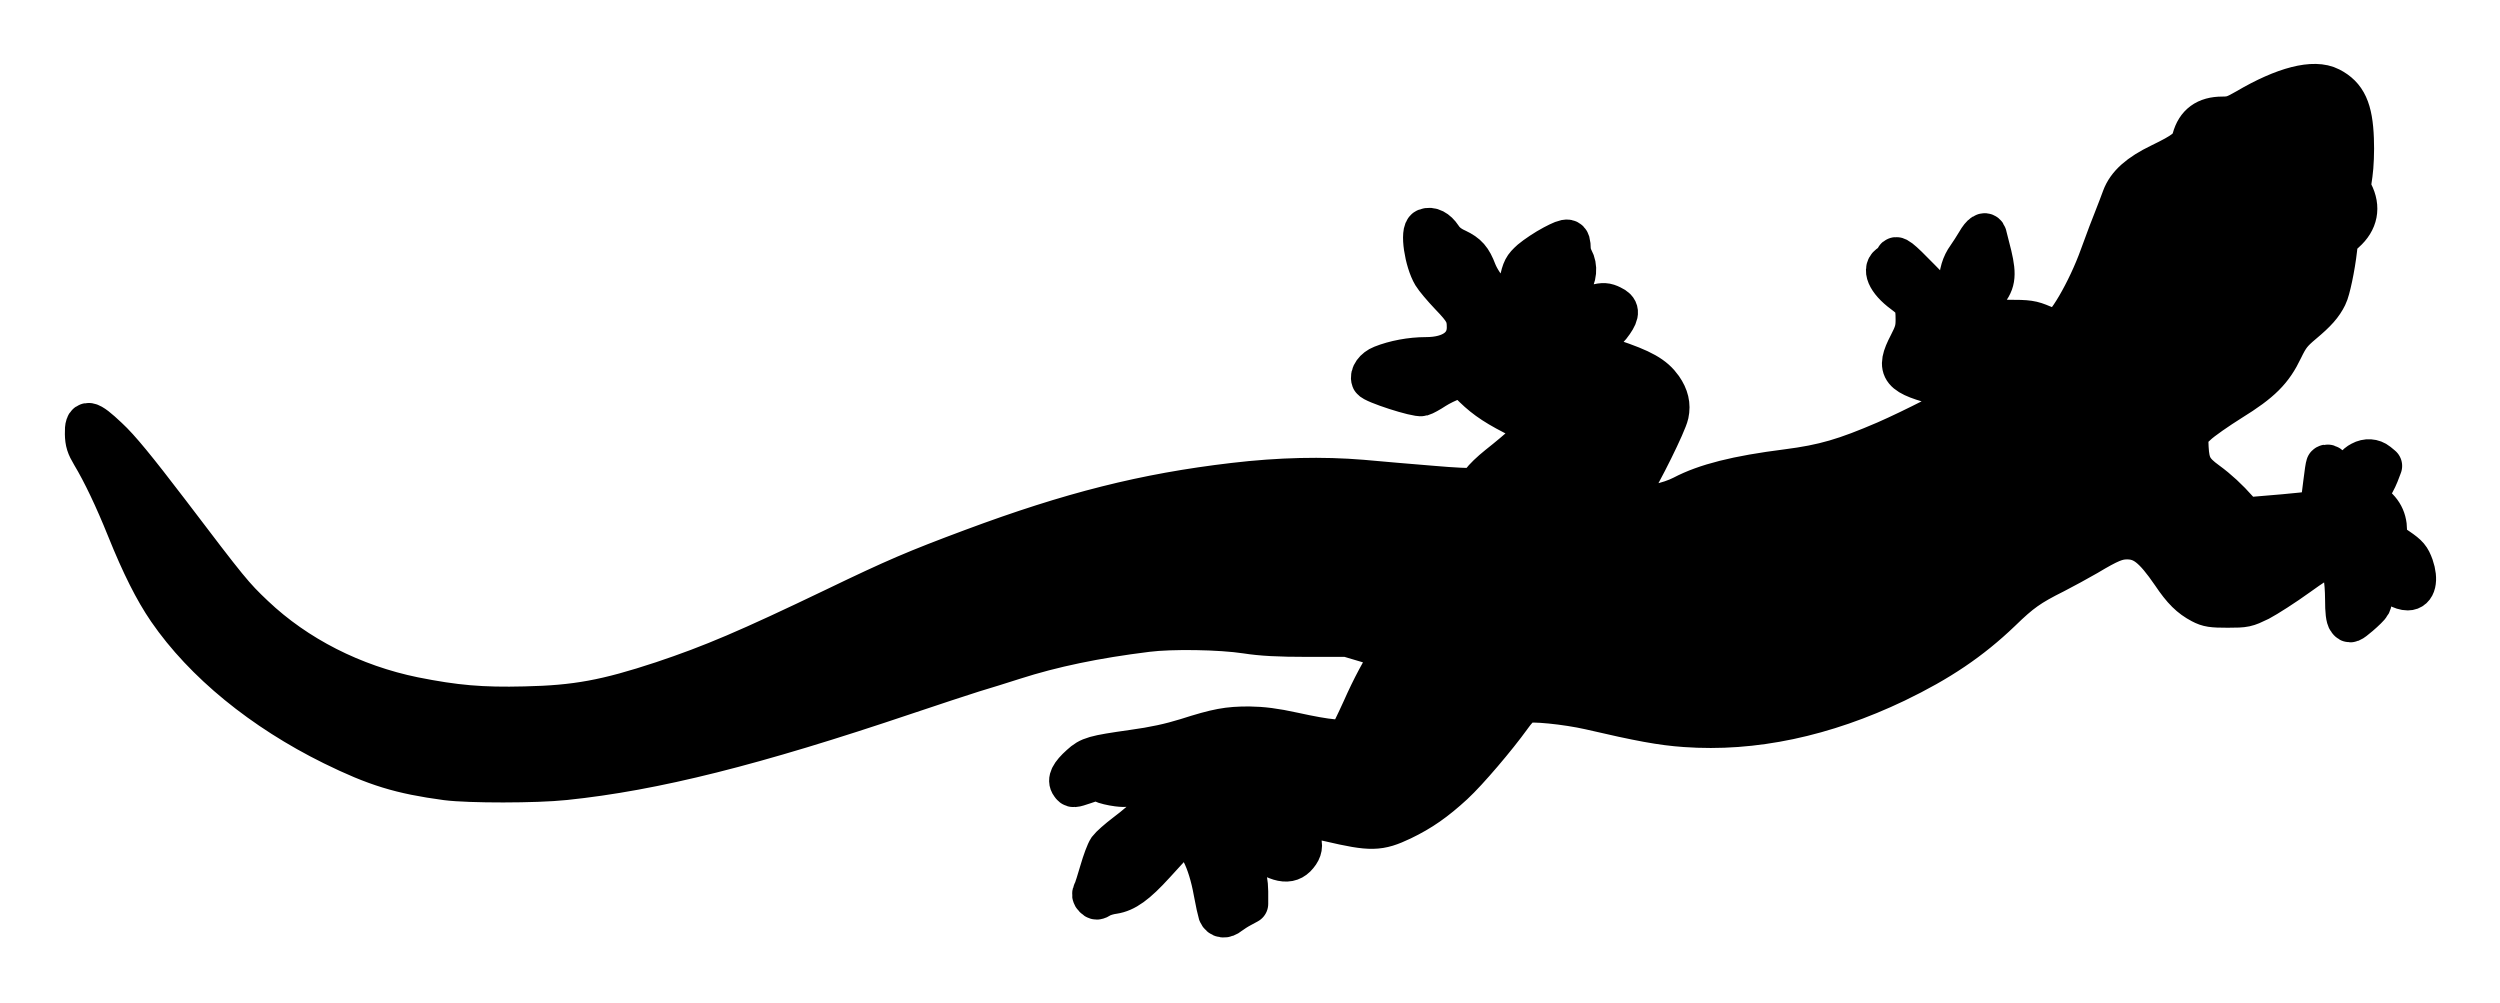
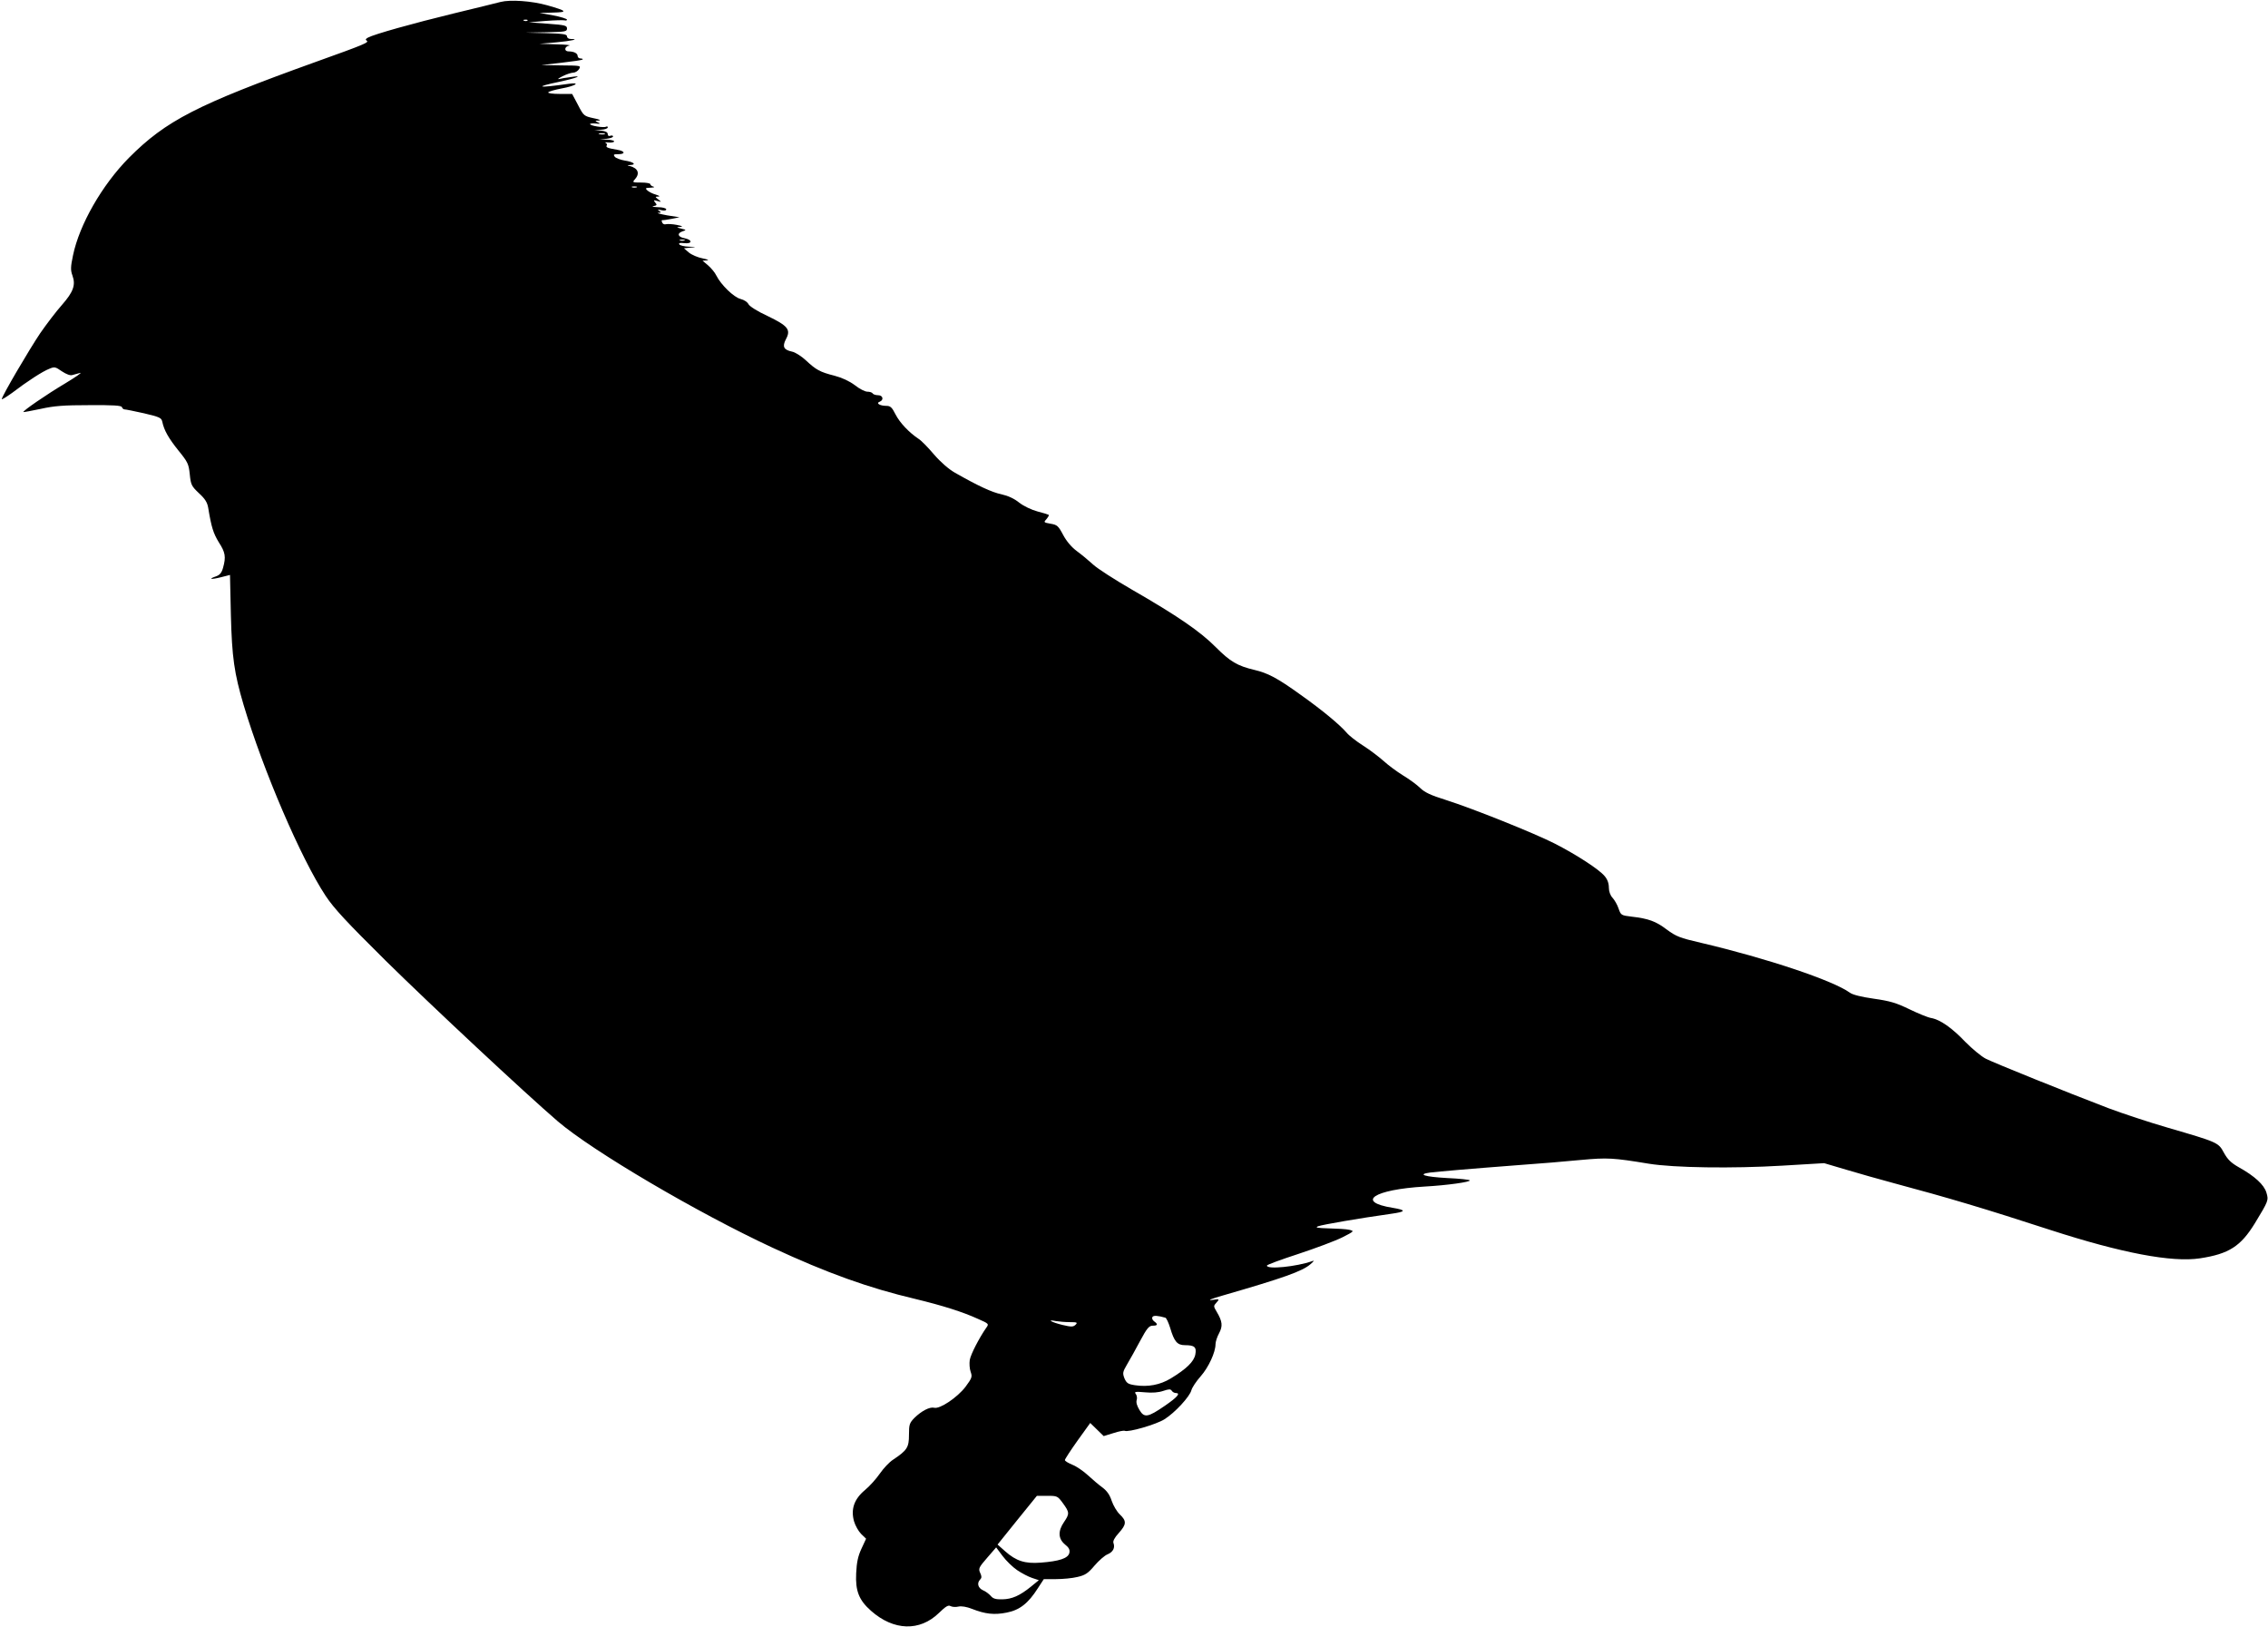
- <svg xmlns="http://www.w3.org/2000/svg" viewBox="-366 365 1372 550">
-   <g transform="rotate(90 320 640)">
-     <g transform="translate(0,1280) scale(0.1,-0.1)" fill="currentColor" stroke="currentColor" stroke-width="220" stroke-linejoin="round" stroke-linecap="round">
-       <path d="M3557 12786 c-47 -17 -62 -29 -100 -85 -39 -58 -43 -61 -95 -61 -73 0 -125 -33 -167 -105 -10 -17 -14 -16 -52 12 -23 16 -63 38 -89 48 l-47 18 -19 -23 c-21 -26 -23 -62 -6 -93 16 -31 37 -45 86 -58 23 -6 45 -15 48 -20 3 -5 -20 -25 -51 -44 -51 -33 -74 -59 -63 -70 2 -2 46 -9 98 -15 120 -14 138 -18 149 -39 8 -15 16 -83 36 -329 l6 -63 -43 -37 c-60 -53 -112 -109 -155 -168 -58 -80 -92 -98 -186 -103 l-79 -3 -46 50 c-26 27 -85 112 -132 187 -102 165 -165 228 -283 284 -70 34 -91 50 -142 111 -62 74 -99 107 -150 132 -31 16 -159 43 -257 54 -50 5 -61 11 -92 45 -62 70 -138 84 -218 43 -25 -13 -40 -13 -103 -3 -42 6 -125 10 -192 7 -164 -6 -238 -40 -284 -130 -46 -89 -4 -253 117 -459 38 -66 44 -83 44 -133 0 -90 40 -144 121 -166 48 -13 73 -45 136 -175 57 -118 115 -183 188 -210 28 -10 77 -29 110 -42 33 -14 127 -49 209 -79 193 -69 406 -194 406 -238 0 -7 -12 -41 -27 -77 -25 -59 -28 -75 -28 -197 0 -122 -2 -135 -20 -148 -28 -22 -71 -10 -116 30 -62 57 -104 64 -218 37 -53 -13 -102 -25 -108 -27 -26 -7 -12 -30 35 -57 26 -15 62 -39 81 -52 41 -30 91 -45 151 -45 59 0 90 -21 90 -63 0 -28 -15 -47 -120 -148 -115 -112 -136 -139 -107 -139 8 0 19 -11 25 -25 23 -51 95 -21 161 69 46 62 62 69 147 69 50 0 73 -7 133 -38 142 -74 172 -49 231 187 40 157 43 162 75 123 31 -38 158 -286 224 -437 96 -223 130 -338 156 -540 35 -277 79 -449 144 -573 40 -77 65 -198 56 -271 -3 -30 -10 -54 -14 -54 -5 0 -38 20 -75 44 -80 54 -361 193 -413 204 -51 11 -97 0 -146 -34 -65 -46 -101 -110 -157 -278 -52 -157 -84 -221 -110 -221 -12 0 -15 17 -16 76 -2 86 -14 112 -73 153 -52 36 -75 34 -95 -9 -15 -31 -16 -44 -5 -93 6 -31 24 -86 40 -121 37 -82 48 -141 26 -141 -15 0 -109 69 -122 90 -4 6 -25 25 -47 41 -46 33 -105 38 -148 14 -14 -8 -38 -15 -55 -15 -62 -1 -64 -12 -20 -96 22 -42 59 -97 81 -123 38 -42 48 -47 125 -65 92 -21 129 -39 129 -62 0 -41 -109 -138 -190 -170 -71 -27 -97 -50 -125 -109 -17 -38 -38 -64 -66 -82 -39 -26 -56 -59 -45 -88 12 -33 180 -8 255 37 20 12 70 54 112 94 84 81 109 94 176 94 102 0 163 -84 163 -224 0 -83 17 -173 45 -243 16 -41 53 -67 79 -57 20 8 98 250 90 278 -3 11 -21 44 -39 71 -18 28 -40 73 -49 101 l-17 51 59 60 c64 66 107 131 173 266 24 48 49 87 55 87 14 0 110 -106 199 -219 32 -40 71 -81 87 -90 16 -9 31 -27 35 -41 4 -14 -1 -117 -11 -230 -9 -113 -24 -286 -33 -385 -18 -217 -13 -451 17 -705 57 -486 160 -895 361 -1434 116 -311 164 -423 322 -751 231 -481 315 -679 406 -951 101 -306 132 -472 138 -754 6 -236 -7 -383 -52 -608 -68 -333 -225 -643 -447 -877 -108 -114 -135 -136 -571 -467 -237 -181 -347 -271 -406 -335 -101 -107 -104 -129 -20 -127 46 1 68 8 115 36 98 59 241 127 405 193 201 81 340 151 448 225 288 198 551 520 741 905 116 236 158 372 192 625 16 124 16 491 -1 650 -51 491 -188 1037 -469 1870 -49 146 -104 312 -122 370 -17 58 -49 159 -70 225 -68 212 -117 447 -152 730 -17 134 -13 401 9 545 13 83 18 177 18 335 l0 220 33 111 c41 135 45 143 69 127 67 -47 177 -106 295 -158 75 -34 144 -68 154 -75 23 -20 15 -110 -27 -301 -23 -105 -31 -171 -32 -244 0 -116 10 -173 65 -345 27 -87 47 -177 63 -295 30 -211 37 -237 82 -286 50 -56 84 -73 109 -54 19 13 18 15 -3 78 -21 59 -21 67 -8 94 8 16 17 54 21 86 6 51 4 63 -26 120 -30 59 -31 66 -19 92 22 44 41 51 91 34 50 -16 127 -90 212 -203 31 -41 69 -84 84 -95 16 -11 70 -31 122 -46 52 -15 103 -31 113 -37 14 -7 23 -6 34 5 13 13 13 17 0 38 -8 13 -18 45 -21 70 -10 66 -53 126 -164 227 -156 142 -154 139 -150 169 7 60 129 122 303 153 55 10 108 22 117 25 27 11 31 37 8 65 -11 14 -29 42 -40 63 l-20 37 -68 0 c-43 0 -94 -9 -143 -24 -64 -20 -128 -31 -162 -27 -4 1 15 31 43 67 100 130 121 200 75 247 -58 57 -111 40 -183 -60 l-47 -65 -3 66 c-2 51 7 110 38 244 53 227 52 271 -8 397 -51 106 -106 184 -197 283 -72 78 -258 236 -368 315 -37 26 -72 58 -77 72 -14 36 6 232 35 360 64 275 86 394 95 523 27 373 -56 764 -244 1157 -115 239 -231 411 -390 577 -107 110 -140 157 -209 295 -26 50 -69 130 -97 178 -73 122 -90 163 -90 218 0 88 45 145 191 245 88 59 129 101 161 162 20 38 23 60 23 146 0 96 -2 103 -37 175 -21 40 -83 137 -138 213 -107 149 -117 176 -77 214 30 29 94 41 208 42 64 0 101 4 114 14 17 13 16 16 -26 66 -24 28 -51 56 -61 61 -26 14 -78 10 -138 -11 -30 -11 -58 -19 -62 -20 -19 0 -4 30 40 85 58 72 82 115 82 149 0 45 -58 58 -133 32z" />
-     </g>
+ <svg xmlns="http://www.w3.org/2000/svg" version="1.0" width="1280pt" height="918pt" viewBox="0 0 1280 918" preserveAspectRatio="xMidYMid meet">
+   <g transform="translate(0,918) scale(0.1,-0.1)" fill="#000000" stroke="none">
+     <path d="M2825 9169 c-22 -6 -141 -35 -265 -65 -230 -56 -448 -117 -483 -136 -13 -7 -16 -12 -8 -17 16 -10 -7 -20 -289 -121 -667 -240 -843 -330 -1053 -541 -151 -153 -279 -376 -315 -550 -14 -66 -14 -84 -3 -114 19 -53 5 -92 -59 -165 -32 -36 -87 -108 -123 -160 -62 -92 -217 -356 -217 -372 0 -4 26 12 58 35 85 65 173 122 210 136 30 13 35 11 71 -14 26 -17 47 -25 60 -21 12 3 31 9 44 12 12 3 -25 -23 -83 -58 -108 -64 -244 -158 -238 -163 2 -1 46 7 98 18 76 17 131 21 274 21 135 1 180 -2 184 -11 2 -7 9 -13 15 -13 7 0 56 -10 110 -22 88 -21 98 -25 103 -48 10 -48 35 -92 91 -162 53 -65 58 -76 64 -134 6 -60 10 -67 52 -107 34 -31 47 -52 52 -82 18 -110 29 -144 60 -195 37 -57 41 -82 24 -143 -8 -29 -18 -41 -40 -49 -47 -16 -28 -19 28 -5 l51 13 5 -225 c6 -240 19 -330 72 -509 111 -371 324 -867 463 -1077 47 -71 118 -147 338 -365 256 -252 786 -747 972 -907 198 -169 788 -516 1212 -713 308 -143 542 -227 805 -289 157 -38 267 -73 353 -112 64 -28 64 -29 48 -51 -39 -56 -88 -150 -93 -182 -3 -19 -1 -49 5 -66 10 -28 8 -35 -29 -85 -46 -60 -145 -127 -177 -118 -25 6 -71 -18 -111 -57 -28 -29 -31 -37 -31 -96 0 -71 -10 -87 -91 -141 -20 -13 -53 -48 -73 -77 -20 -29 -58 -72 -85 -94 -61 -51 -80 -108 -61 -176 7 -24 25 -56 40 -71 l28 -27 -26 -56 c-20 -43 -27 -77 -30 -139 -5 -100 16 -152 84 -212 128 -113 275 -117 383 -12 38 37 53 46 65 39 9 -5 29 -7 45 -3 17 4 47 -1 77 -13 74 -29 125 -35 195 -21 73 14 122 52 176 137 l34 52 69 0 c37 0 92 5 120 12 44 10 60 20 97 64 25 29 58 58 74 64 31 13 43 37 33 64 -4 10 6 30 30 56 44 49 45 68 6 105 -16 15 -37 50 -46 77 -11 34 -27 56 -52 75 -21 15 -57 46 -82 69 -25 23 -64 50 -87 59 -24 10 -43 21 -43 27 0 5 32 54 71 109 l72 100 38 -37 38 -37 55 17 c30 10 59 15 63 13 18 -11 180 36 225 65 59 37 143 128 152 164 4 15 27 50 52 78 45 51 84 136 84 181 0 14 9 42 20 62 22 41 19 67 -13 121 -19 32 -19 33 -1 53 18 20 17 20 -27 14 -26 -3 -2 7 61 25 346 100 450 137 496 177 21 18 23 23 9 17 -88 -31 -255 -48 -255 -25 0 5 80 34 178 66 97 32 209 74 247 93 69 35 69 36 40 43 -16 4 -68 7 -115 8 -66 2 -80 4 -61 12 24 9 232 45 410 70 87 12 90 21 11 34 -211 34 -107 103 180 120 127 7 261 26 255 35 -2 4 -59 10 -127 13 -128 7 -172 21 -97 31 51 6 210 20 499 42 113 8 271 21 351 29 152 14 183 12 384 -21 141 -23 472 -28 755 -11 l235 14 125 -37 c69 -21 188 -54 265 -75 314 -84 518 -145 890 -266 399 -129 682 -183 841 -159 164 25 230 68 310 198 77 127 78 129 65 173 -13 44 -66 93 -156 143 -44 25 -63 44 -84 82 -31 58 -35 59 -316 141 -104 30 -255 80 -335 110 -241 92 -642 254 -692 279 -26 13 -77 56 -115 94 -76 80 -143 127 -194 136 -19 3 -74 26 -124 50 -74 36 -109 46 -200 59 -70 10 -119 22 -135 34 -95 69 -469 194 -839 281 -121 28 -141 36 -194 75 -62 47 -103 62 -199 73 -58 7 -60 8 -73 45 -7 22 -23 49 -34 61 -13 14 -21 36 -21 58 0 24 -8 47 -25 66 -31 37 -157 119 -280 182 -118 60 -463 198 -614 246 -87 27 -120 43 -146 68 -18 18 -62 50 -97 71 -34 21 -84 58 -109 81 -26 23 -78 63 -116 87 -38 24 -80 57 -93 73 -40 46 -136 126 -260 214 -132 95 -184 122 -260 140 -97 23 -137 47 -218 128 -87 88 -216 177 -477 327 -93 54 -190 116 -215 139 -25 23 -66 57 -92 76 -30 22 -59 56 -78 92 -27 51 -34 57 -71 63 -39 7 -40 8 -23 26 9 11 15 21 13 24 -3 2 -31 11 -63 19 -34 9 -78 30 -104 50 -28 23 -64 39 -100 47 -54 11 -133 48 -263 122 -35 20 -80 59 -118 103 -33 39 -72 79 -87 88 -54 36 -106 91 -130 138 -20 40 -29 48 -52 48 -36 0 -60 15 -38 23 26 10 19 37 -8 37 -14 0 -28 5 -31 10 -3 6 -17 10 -30 10 -13 0 -45 16 -71 37 -31 23 -72 42 -114 53 -83 21 -104 33 -162 87 -26 24 -61 46 -78 49 -47 10 -56 28 -35 69 30 55 13 76 -103 132 -59 27 -102 55 -108 67 -5 11 -24 24 -44 29 -38 9 -111 80 -137 132 -8 17 -29 42 -46 57 l-32 27 25 2 c14 1 4 5 -24 11 -27 5 -62 20 -78 33 l-28 24 37 4 c35 3 35 4 -9 5 -26 1 -50 7 -54 13 -5 8 4 10 28 7 46 -5 47 19 1 28 -38 7 -44 28 -10 39 21 7 21 8 -8 15 -29 7 -29 8 -5 10 17 1 11 5 -20 11 -25 5 -52 6 -61 4 -9 -3 -19 1 -22 10 -4 8 -3 14 1 13 4 -1 27 2 52 7 l45 9 -70 11 c-38 7 -61 13 -50 14 17 1 18 3 5 11 -11 8 -8 9 13 4 17 -4 27 -2 27 5 0 6 -20 12 -47 12 -27 1 -38 4 -25 6 20 4 21 7 10 20 -11 14 -10 15 12 9 24 -7 24 -6 6 8 -20 16 -20 16 0 17 11 0 5 5 -15 11 -18 5 -40 16 -48 24 -13 12 -10 14 19 15 18 1 25 3 16 6 -10 2 -18 9 -18 14 0 5 -23 9 -52 9 -49 0 -50 1 -35 18 30 33 18 63 -28 75 -18 4 -17 5 3 6 37 2 16 18 -32 25 -24 4 -50 14 -56 21 -10 13 -7 15 19 15 43 0 39 18 -6 25 -54 9 -65 14 -59 24 4 5 0 12 -6 15 -7 3 -1 4 15 2 15 -2 30 1 33 5 3 5 -14 10 -38 11 l-43 1 38 4 c20 2 37 8 37 13 0 5 -7 7 -15 4 -9 -4 -15 0 -15 9 0 11 -12 17 -37 20 l-38 4 38 1 c20 1 37 7 37 13 0 5 -4 8 -9 4 -12 -7 -91 5 -91 15 0 3 15 5 33 3 26 -3 28 -1 12 6 -19 9 -18 10 5 11 14 1 2 7 -30 13 -54 12 -56 13 -88 75 l-33 62 -70 0 c-40 0 -68 4 -65 9 4 5 38 15 76 22 78 14 111 36 39 26 -176 -25 -199 -19 -50 12 98 21 138 38 61 26 -25 -3 -54 -8 -65 -11 -11 -2 -2 5 20 16 22 11 49 20 60 20 11 0 26 9 33 20 12 20 10 20 -100 21 l-113 2 114 13 c62 7 116 15 119 18 3 3 -2 6 -11 6 -9 0 -17 6 -17 14 0 15 -21 26 -51 26 -27 0 -24 28 4 33 12 2 -21 6 -73 7 l-95 3 94 8 c86 8 135 19 83 19 -13 0 -22 6 -22 15 0 12 -22 15 -117 18 l-118 3 118 2 c108 2 117 4 117 21 0 17 -11 20 -107 27 l-108 8 95 8 c52 4 101 5 108 3 6 -2 12 0 12 4 0 5 -35 16 -77 24 l-78 14 75 2 c87 2 81 9 -31 41 -89 25 -209 33 -264 19z m152 -105 c-3 -3 -12 -4 -19 -1 -8 3 -5 6 6 6 11 1 17 -2 13 -5z m436 -641 c-7 -2 -21 -2 -30 0 -10 3 -4 5 12 5 17 0 24 -2 18 -5z m180 -300 c-7 -2 -19 -2 -25 0 -7 3 -2 5 12 5 14 0 19 -2 13 -5z m270 -300 c-7 -2 -19 -2 -25 0 -7 3 -2 5 12 5 14 0 19 -2 13 -5z m2714 -6078 c6 -2 18 -28 27 -57 23 -78 40 -98 84 -98 54 0 66 -11 58 -53 -8 -40 -50 -81 -139 -135 -60 -36 -127 -49 -201 -38 -40 6 -48 12 -60 39 -11 29 -10 36 14 77 15 25 48 84 74 133 39 73 51 87 72 87 28 0 31 8 7 25 -9 7 -13 17 -9 24 6 10 31 8 73 -4z m-539 -25 c41 0 45 -2 32 -15 -13 -12 -23 -13 -73 -1 -62 15 -94 33 -38 22 18 -3 54 -6 79 -6z m598 -400 c29 0 8 -24 -62 -72 -96 -66 -116 -69 -143 -24 -14 23 -20 43 -16 56 4 12 1 27 -5 35 -10 12 -3 14 52 9 41 -4 77 -1 103 8 33 11 41 11 48 1 4 -7 15 -13 23 -13z m-637 -622 c37 -51 38 -59 6 -106 -35 -51 -33 -94 5 -126 24 -19 29 -31 25 -49 -8 -30 -57 -46 -161 -54 -89 -7 -139 9 -201 64 l-43 38 111 138 111 137 58 0 c57 0 59 -1 89 -42z m-259 -377 c25 -17 63 -37 84 -44 l39 -13 -44 -36 c-64 -52 -108 -71 -162 -72 -37 -1 -53 4 -65 19 -10 11 -29 26 -44 32 -29 13 -36 41 -16 61 9 9 9 18 0 37 -11 24 -8 31 39 85 l51 59 36 -48 c20 -27 57 -63 82 -80z" />
  </g>
</svg>
